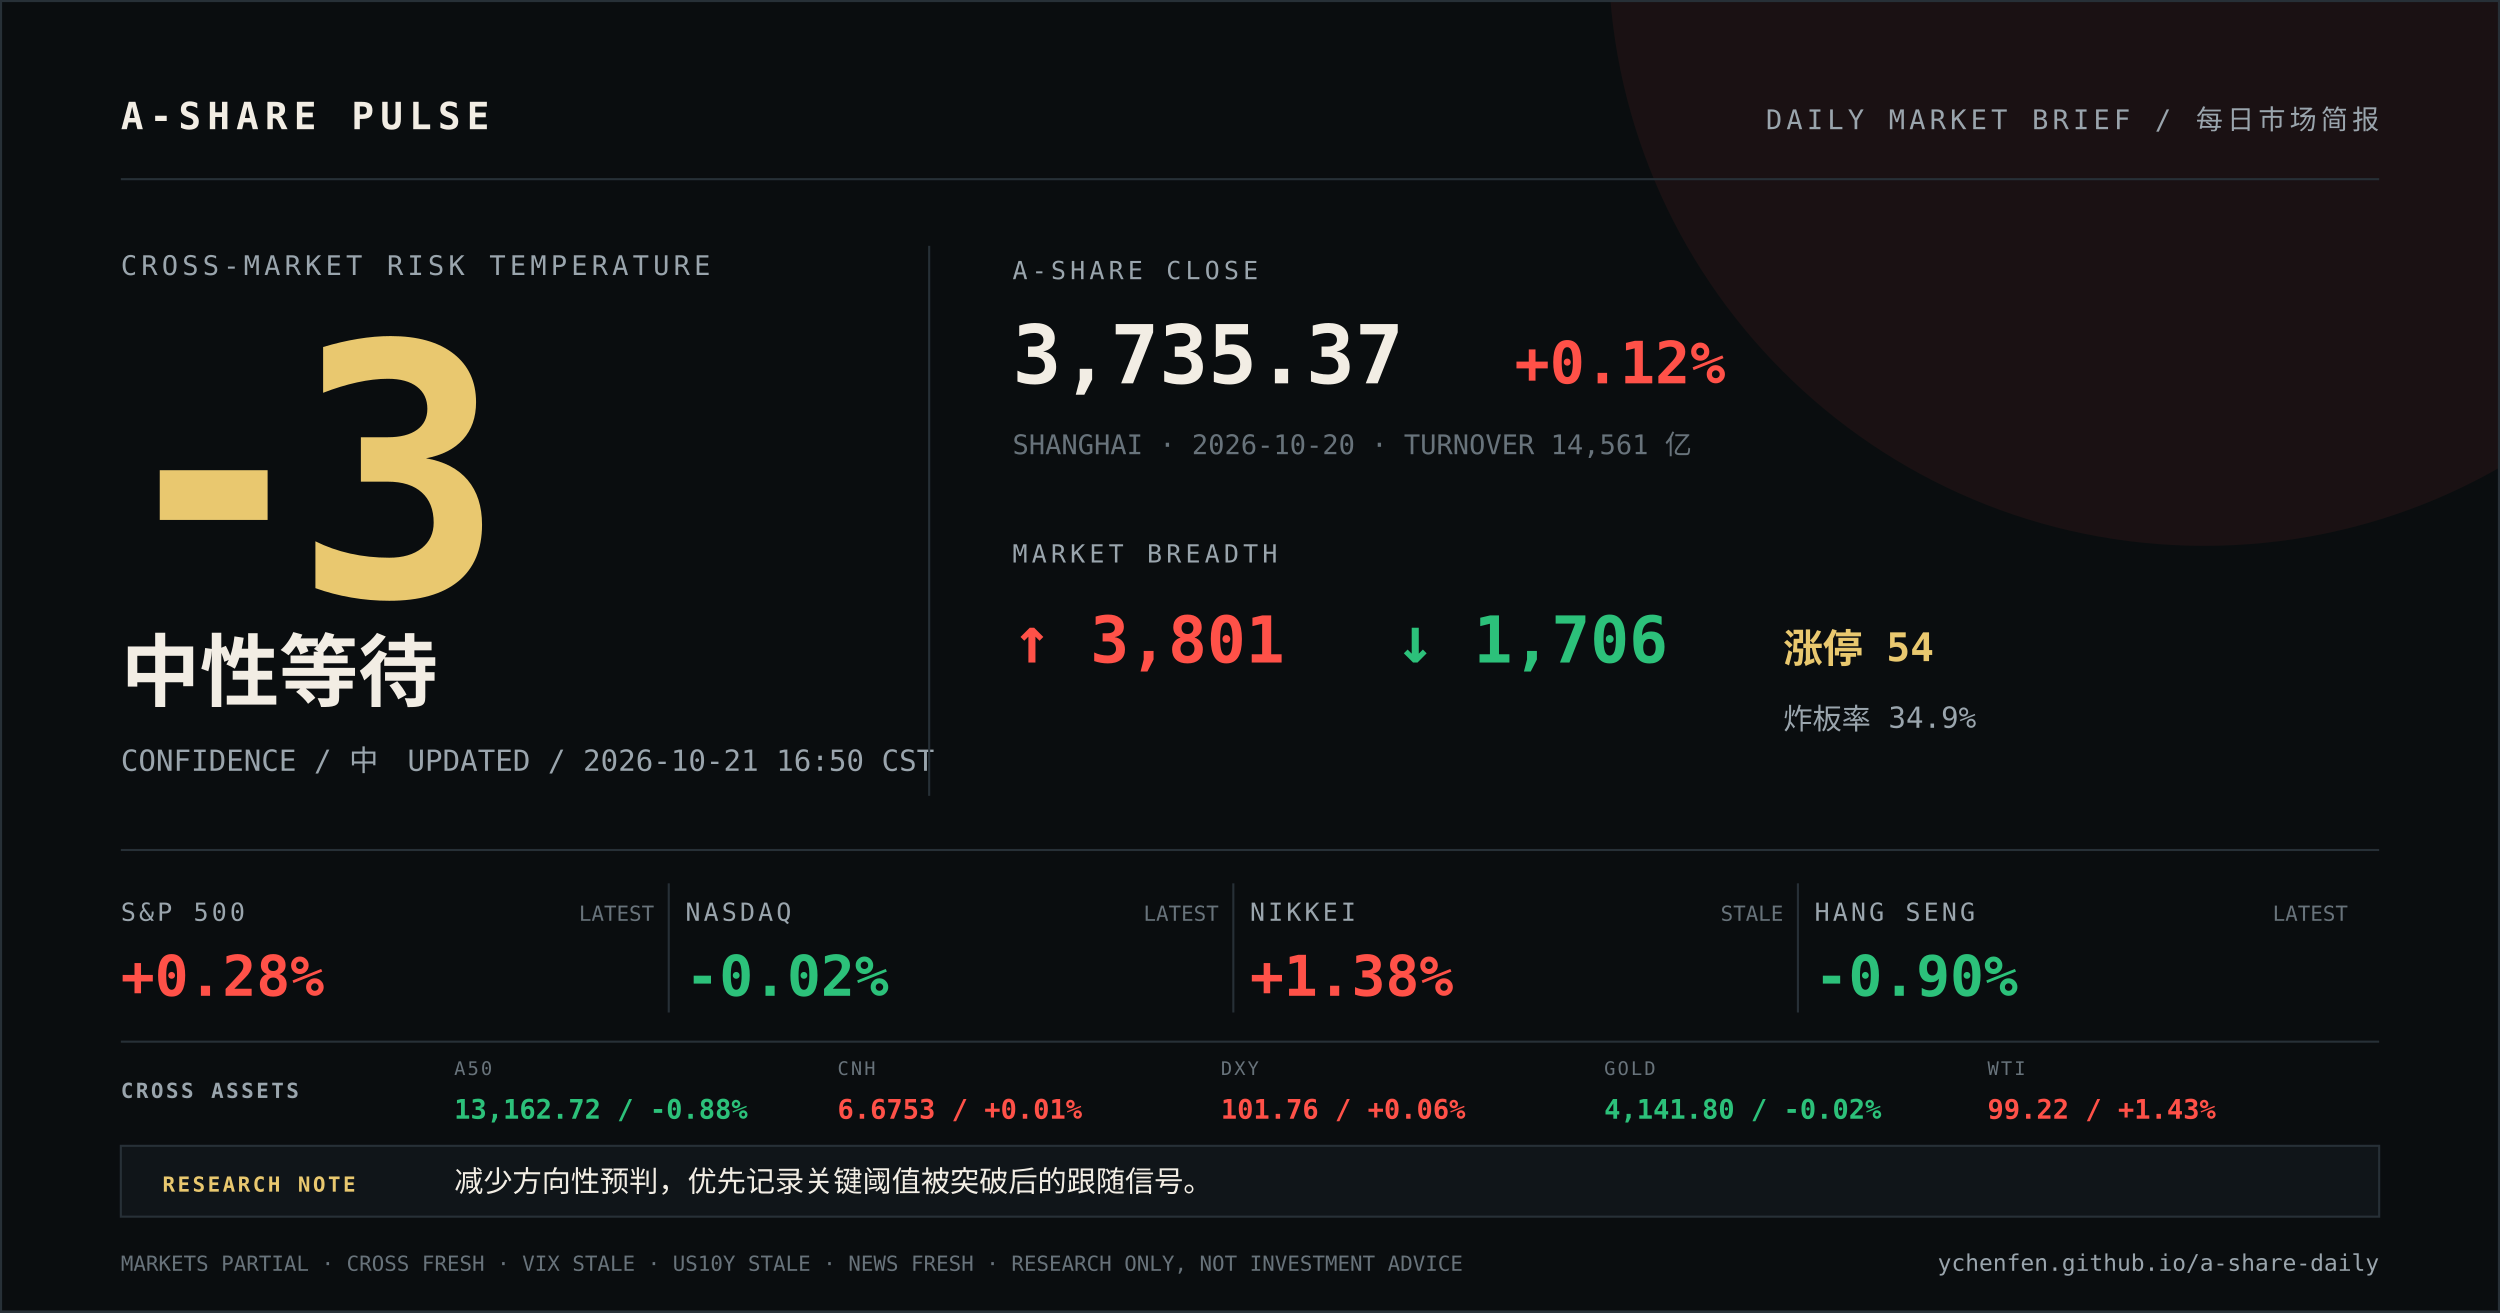
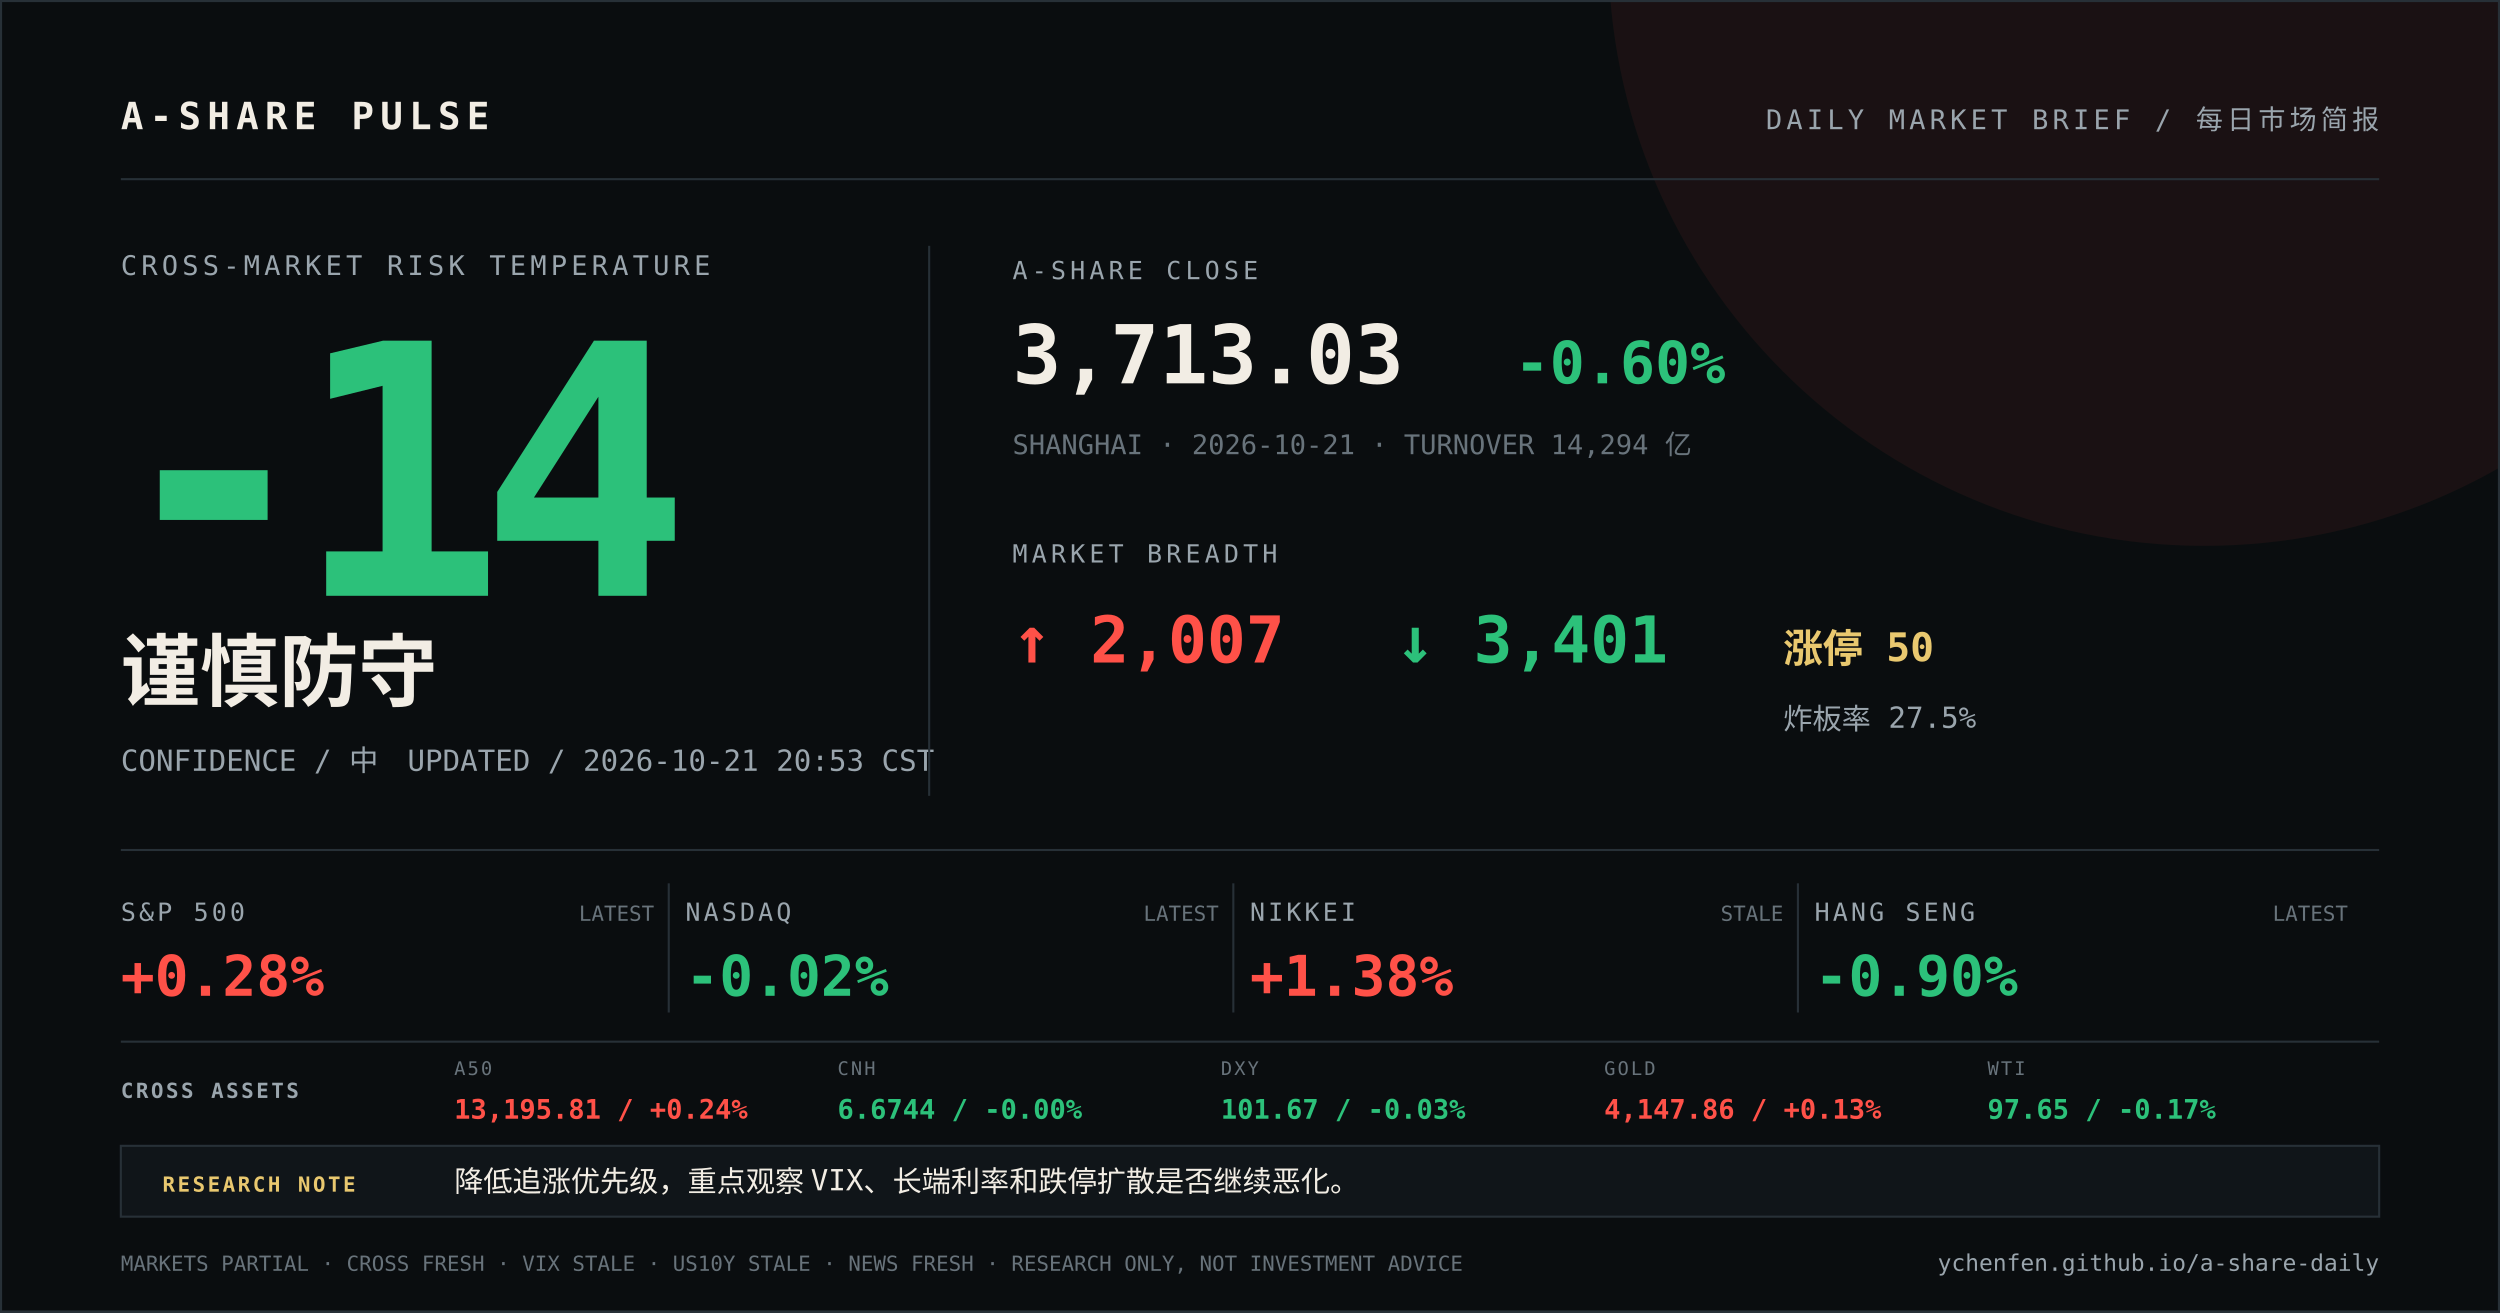
<svg xmlns="http://www.w3.org/2000/svg" width="1200" height="630" viewBox="0 0 1200 630">
  <rect width="1200" height="630" fill="#0a0d0f" />
  <circle cx="1058" cy="-24" r="286" fill="#ff5148" opacity="0.07" />
  <path d="M0 0H1200V630H0Z" fill="none" stroke="#273037" stroke-width="2" />
  <g font-family="DIN Alternate, SFMono-Regular, Menlo, monospace">
    <text x="58" y="62" fill="#f2ede4" font-size="18" font-weight="700" letter-spacing="3">A-SHARE PULSE</text>
    <text x="1142" y="62" fill="#9aa5ad" font-size="13" text-anchor="end" letter-spacing="2">DAILY MARKET BRIEF / 每日市场简报</text>
    <line x1="58" y1="86" x2="1142" y2="86" stroke="#273037" />
    <text x="58" y="132" fill="#9aa5ad" font-size="13" letter-spacing="2">CROSS-MARKET RISK TEMPERATURE</text>
-     <text x="52" y="286" fill="#e9c86f" font-size="168" font-weight="800" letter-spacing="-12">-3</text>
-     <text x="58" y="336" fill="#f2ede4" font-size="38" font-weight="700">中性等待</text>
-     <text x="58" y="370" fill="#9aa5ad" font-size="14">CONFIDENCE / 中　UPDATED / 2026-10-21 16:50 CST</text>
+     <text x="52" y="286" fill="#2cc17a" font-size="168" font-weight="800" letter-spacing="-12">-14</text>
+     <text x="58" y="336" fill="#f2ede4" font-size="38" font-weight="700">谨慎防守</text>
+     <text x="58" y="370" fill="#9aa5ad" font-size="14">CONFIDENCE / 中　UPDATED / 2026-10-21 20:53 CST</text>
    <line x1="446" y1="118" x2="446" y2="382" stroke="#273037" />
    <text x="486" y="134" fill="#9aa5ad" font-size="12" letter-spacing="2">A-SHARE CLOSE</text>
-     <text x="486" y="184" fill="#f2ede4" font-size="39" font-weight="700">3,735.37</text>
-     <text x="727" y="184" fill="#ff5148" font-size="28" font-weight="700">+0.12%</text>
-     <text x="486" y="218" fill="#68737b" font-size="13">SHANGHAI · 2026-10-20 · TURNOVER 14,561 亿</text>
+     <text x="486" y="184" fill="#f2ede4" font-size="39" font-weight="700">3,713.03</text>
+     <text x="727" y="184" fill="#2cc17a" font-size="28" font-weight="700">-0.60%</text>
+     <text x="486" y="218" fill="#68737b" font-size="13">SHANGHAI · 2026-10-21 · TURNOVER 14,294 亿</text>
    <text x="486" y="270" fill="#9aa5ad" font-size="12" letter-spacing="2">MARKET BREADTH</text>
-     <text x="486" y="318" fill="#ff5148" font-size="31" font-weight="700">↑ 3,801</text>
-     <text x="670" y="318" fill="#2cc17a" font-size="31" font-weight="700">↓ 1,706</text>
-     <text x="856" y="318" fill="#e9c86f" font-size="19" font-weight="700">涨停 54</text>
-     <text x="856" y="350" fill="#9aa5ad" font-size="14">炸板率 34.9%</text>
+     <text x="486" y="318" fill="#ff5148" font-size="31" font-weight="700">↑ 2,007</text>
+     <text x="670" y="318" fill="#2cc17a" font-size="31" font-weight="700">↓ 3,401</text>
+     <text x="856" y="318" fill="#e9c86f" font-size="19" font-weight="700">涨停 50</text>
+     <text x="856" y="350" fill="#9aa5ad" font-size="14">炸板率 27.5%</text>
    <line x1="58" y1="408" x2="1142" y2="408" stroke="#273037" />
    <text x="58" y="442" fill="#9aa5ad" font-size="12" letter-spacing="1.5">S&amp;P 500</text>
    <text x="58" y="478" fill="#ff5148" font-size="27" font-weight="700">+0.28%</text>
    <text x="314" y="442" fill="#68737b" font-size="10" text-anchor="end">LATEST</text>
    <line x1="321" y1="424" x2="321" y2="486" stroke="#273037" />
    <text x="329" y="442" fill="#9aa5ad" font-size="12" letter-spacing="1.5">NASDAQ</text>
    <text x="329" y="478" fill="#2cc17a" font-size="27" font-weight="700">-0.02%</text>
    <text x="585" y="442" fill="#68737b" font-size="10" text-anchor="end">LATEST</text>
    <line x1="592" y1="424" x2="592" y2="486" stroke="#273037" />
    <text x="600" y="442" fill="#9aa5ad" font-size="12" letter-spacing="1.5">NIKKEI</text>
    <text x="600" y="478" fill="#ff5148" font-size="27" font-weight="700">+1.38%</text>
    <text x="856" y="442" fill="#68737b" font-size="10" text-anchor="end">STALE</text>
    <line x1="863" y1="424" x2="863" y2="486" stroke="#273037" />
    <text x="871" y="442" fill="#9aa5ad" font-size="12" letter-spacing="1.5">HANG SENG</text>
    <text x="871" y="478" fill="#2cc17a" font-size="27" font-weight="700">-0.90%</text>
    <text x="1127" y="442" fill="#68737b" font-size="10" text-anchor="end">LATEST</text>
    <line x1="58" y1="500" x2="1142" y2="500" stroke="#273037" />
    <text x="58" y="527" fill="#9aa5ad" font-size="10" font-weight="700" letter-spacing="1.2">CROSS ASSETS</text>
    <text x="218" y="516" fill="#68737b" font-size="9" letter-spacing="1">A50</text>
-     <text x="218" y="537" fill="#2cc17a" font-size="13" font-weight="700">13,162.72 / -0.88%</text>
+     <text x="218" y="537" fill="#ff5148" font-size="13" font-weight="700">13,195.81 / +0.24%</text>
    <text x="402" y="516" fill="#68737b" font-size="9" letter-spacing="1">CNH</text>
-     <text x="402" y="537" fill="#ff5148" font-size="13" font-weight="700">6.6753 / +0.01%</text>
+     <text x="402" y="537" fill="#2cc17a" font-size="13" font-weight="700">6.6744 / -0.00%</text>
    <text x="586" y="516" fill="#68737b" font-size="9" letter-spacing="1">DXY</text>
-     <text x="586" y="537" fill="#ff5148" font-size="13" font-weight="700">101.76 / +0.06%</text>
+     <text x="586" y="537" fill="#2cc17a" font-size="13" font-weight="700">101.67 / -0.03%</text>
    <text x="770" y="516" fill="#68737b" font-size="9" letter-spacing="1">GOLD</text>
-     <text x="770" y="537" fill="#2cc17a" font-size="13" font-weight="700">4,141.80 / -0.02%</text>
+     <text x="770" y="537" fill="#ff5148" font-size="13" font-weight="700">4,147.86 / +0.13%</text>
    <text x="954" y="516" fill="#68737b" font-size="9" letter-spacing="1">WTI</text>
-     <text x="954" y="537" fill="#ff5148" font-size="13" font-weight="700">99.22 / +1.43%</text>
+     <text x="954" y="537" fill="#2cc17a" font-size="13" font-weight="700">97.65 / -0.17%</text>
    <rect x="58" y="550" width="1084" height="34" fill="#101519" stroke="#273037" />
    <text x="78" y="572" fill="#e9c86f" font-size="10" font-weight="700" letter-spacing="1.2">RESEARCH NOTE</text>
-     <text x="218" y="572" fill="#f2ede4" font-size="14">减少方向性预判，优先记录关键阈值被突破后的跟随信号。</text>
+     <text x="218" y="572" fill="#f2ede4" font-size="14">降低追涨优先级，重点观察 VIX、长端利率和跌停扩散是否继续恶化。</text>
    <text x="58" y="610" fill="#68737b" font-size="10">MARKETS PARTIAL · CROSS FRESH · VIX STALE · US10Y STALE · NEWS FRESH · RESEARCH ONLY, NOT INVESTMENT ADVICE</text>
    <text x="1142" y="610" fill="#9aa5ad" font-size="11" text-anchor="end">ychenfen.github.io/a-share-daily</text>
  </g>
</svg>
